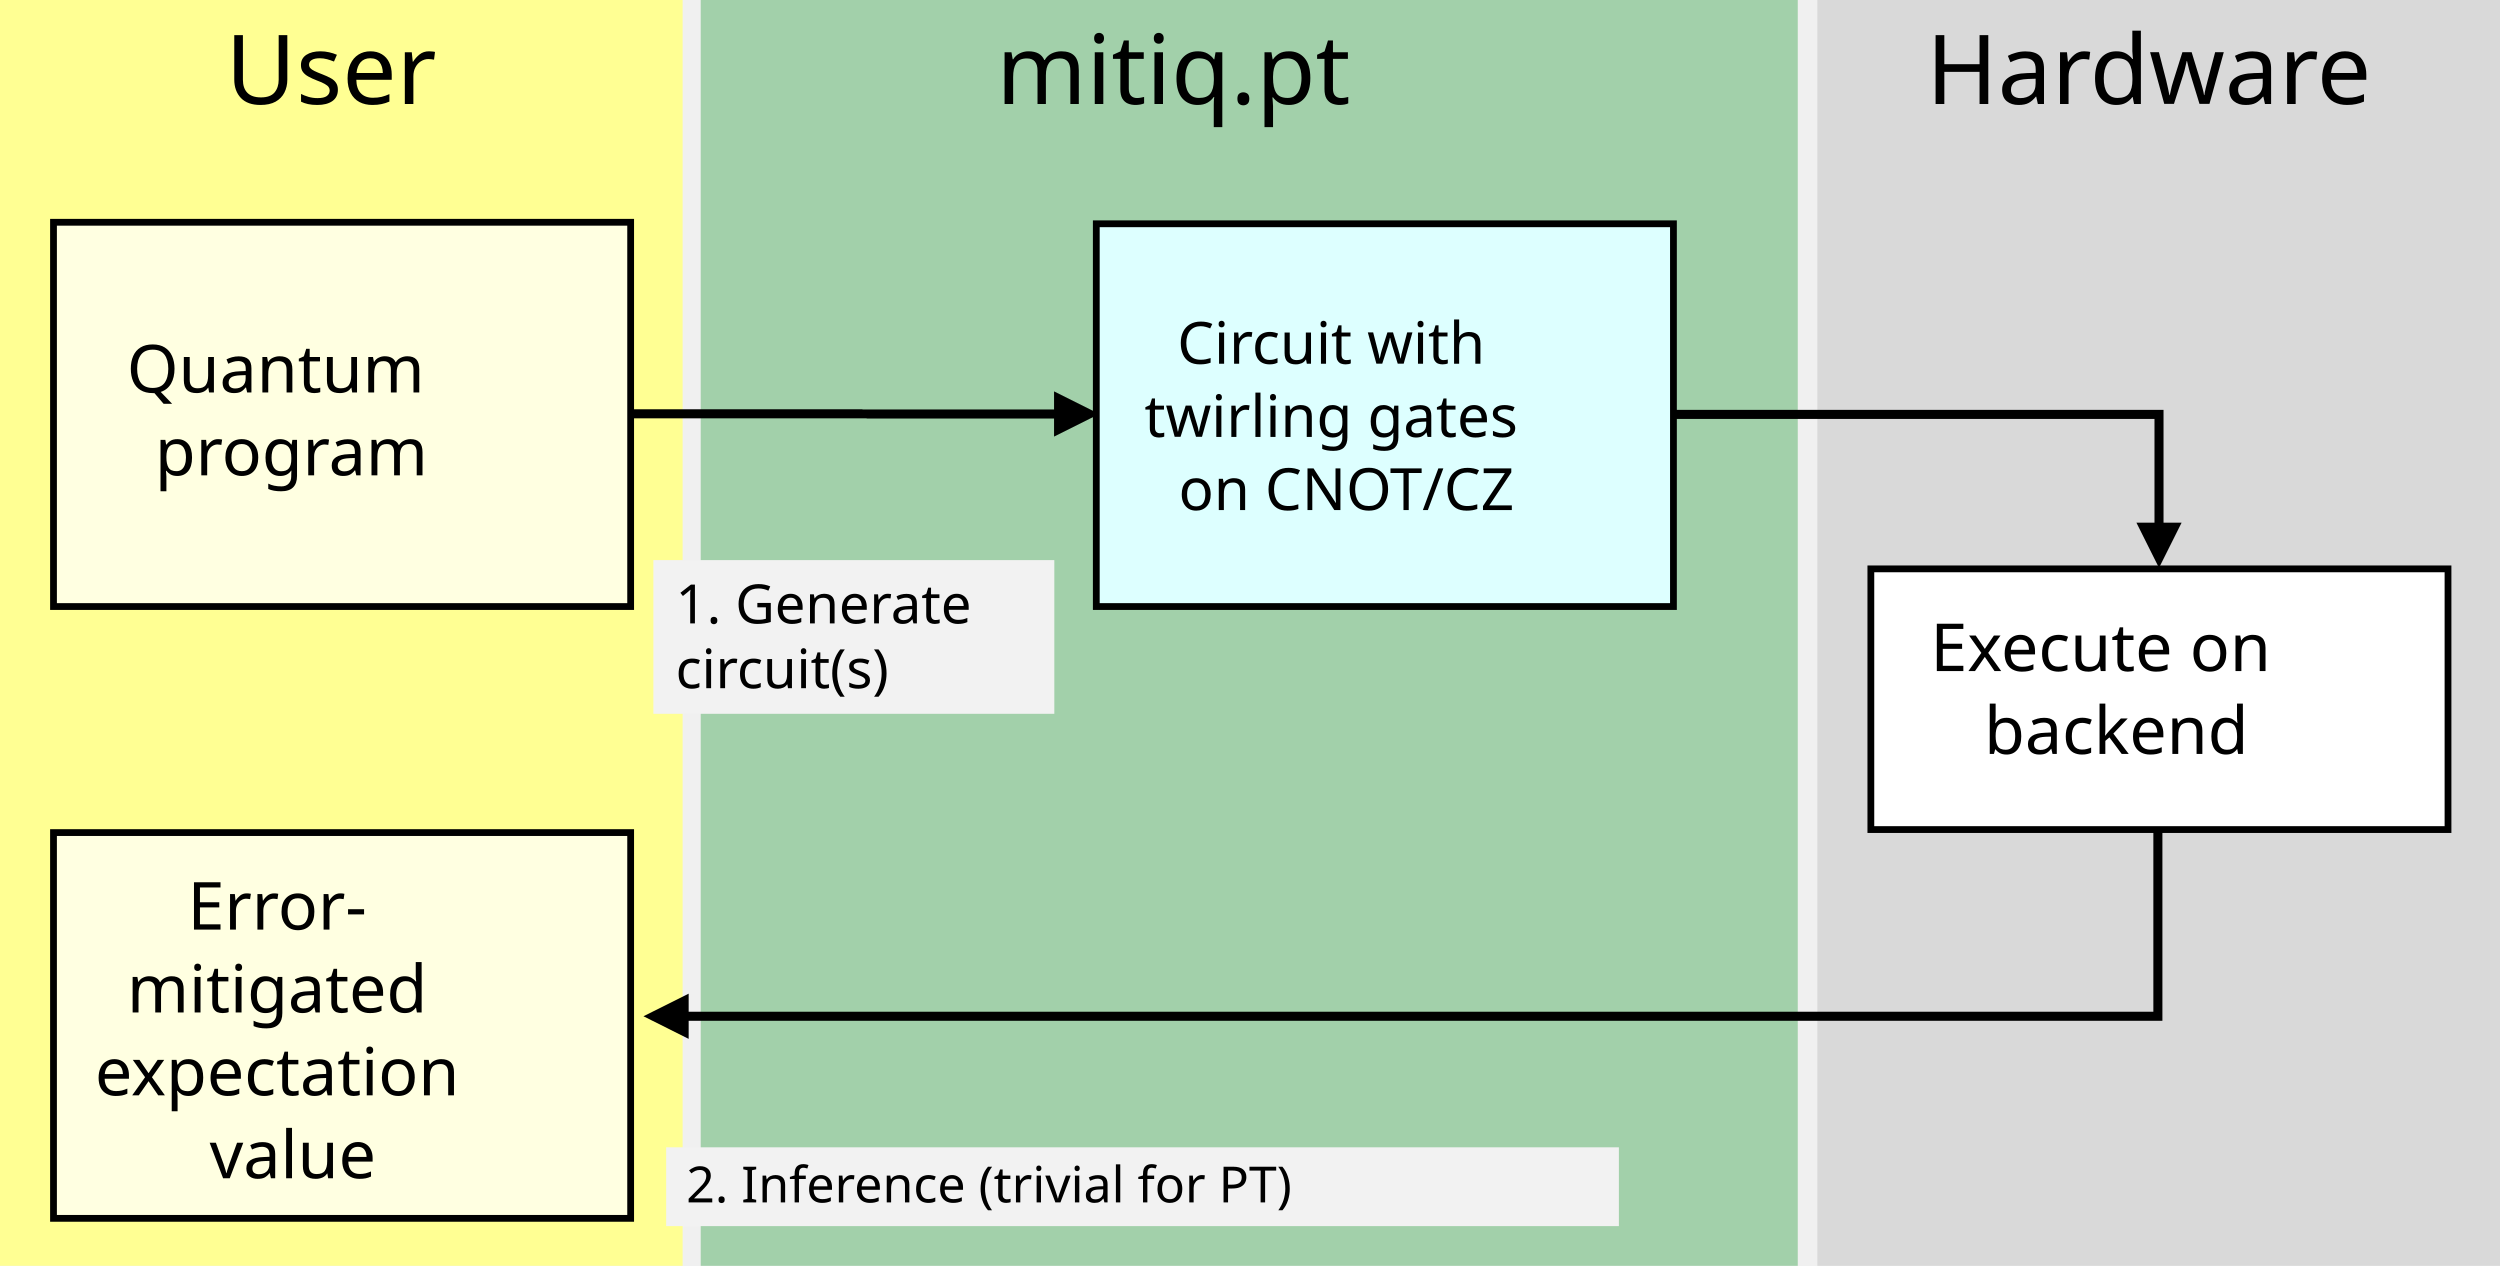
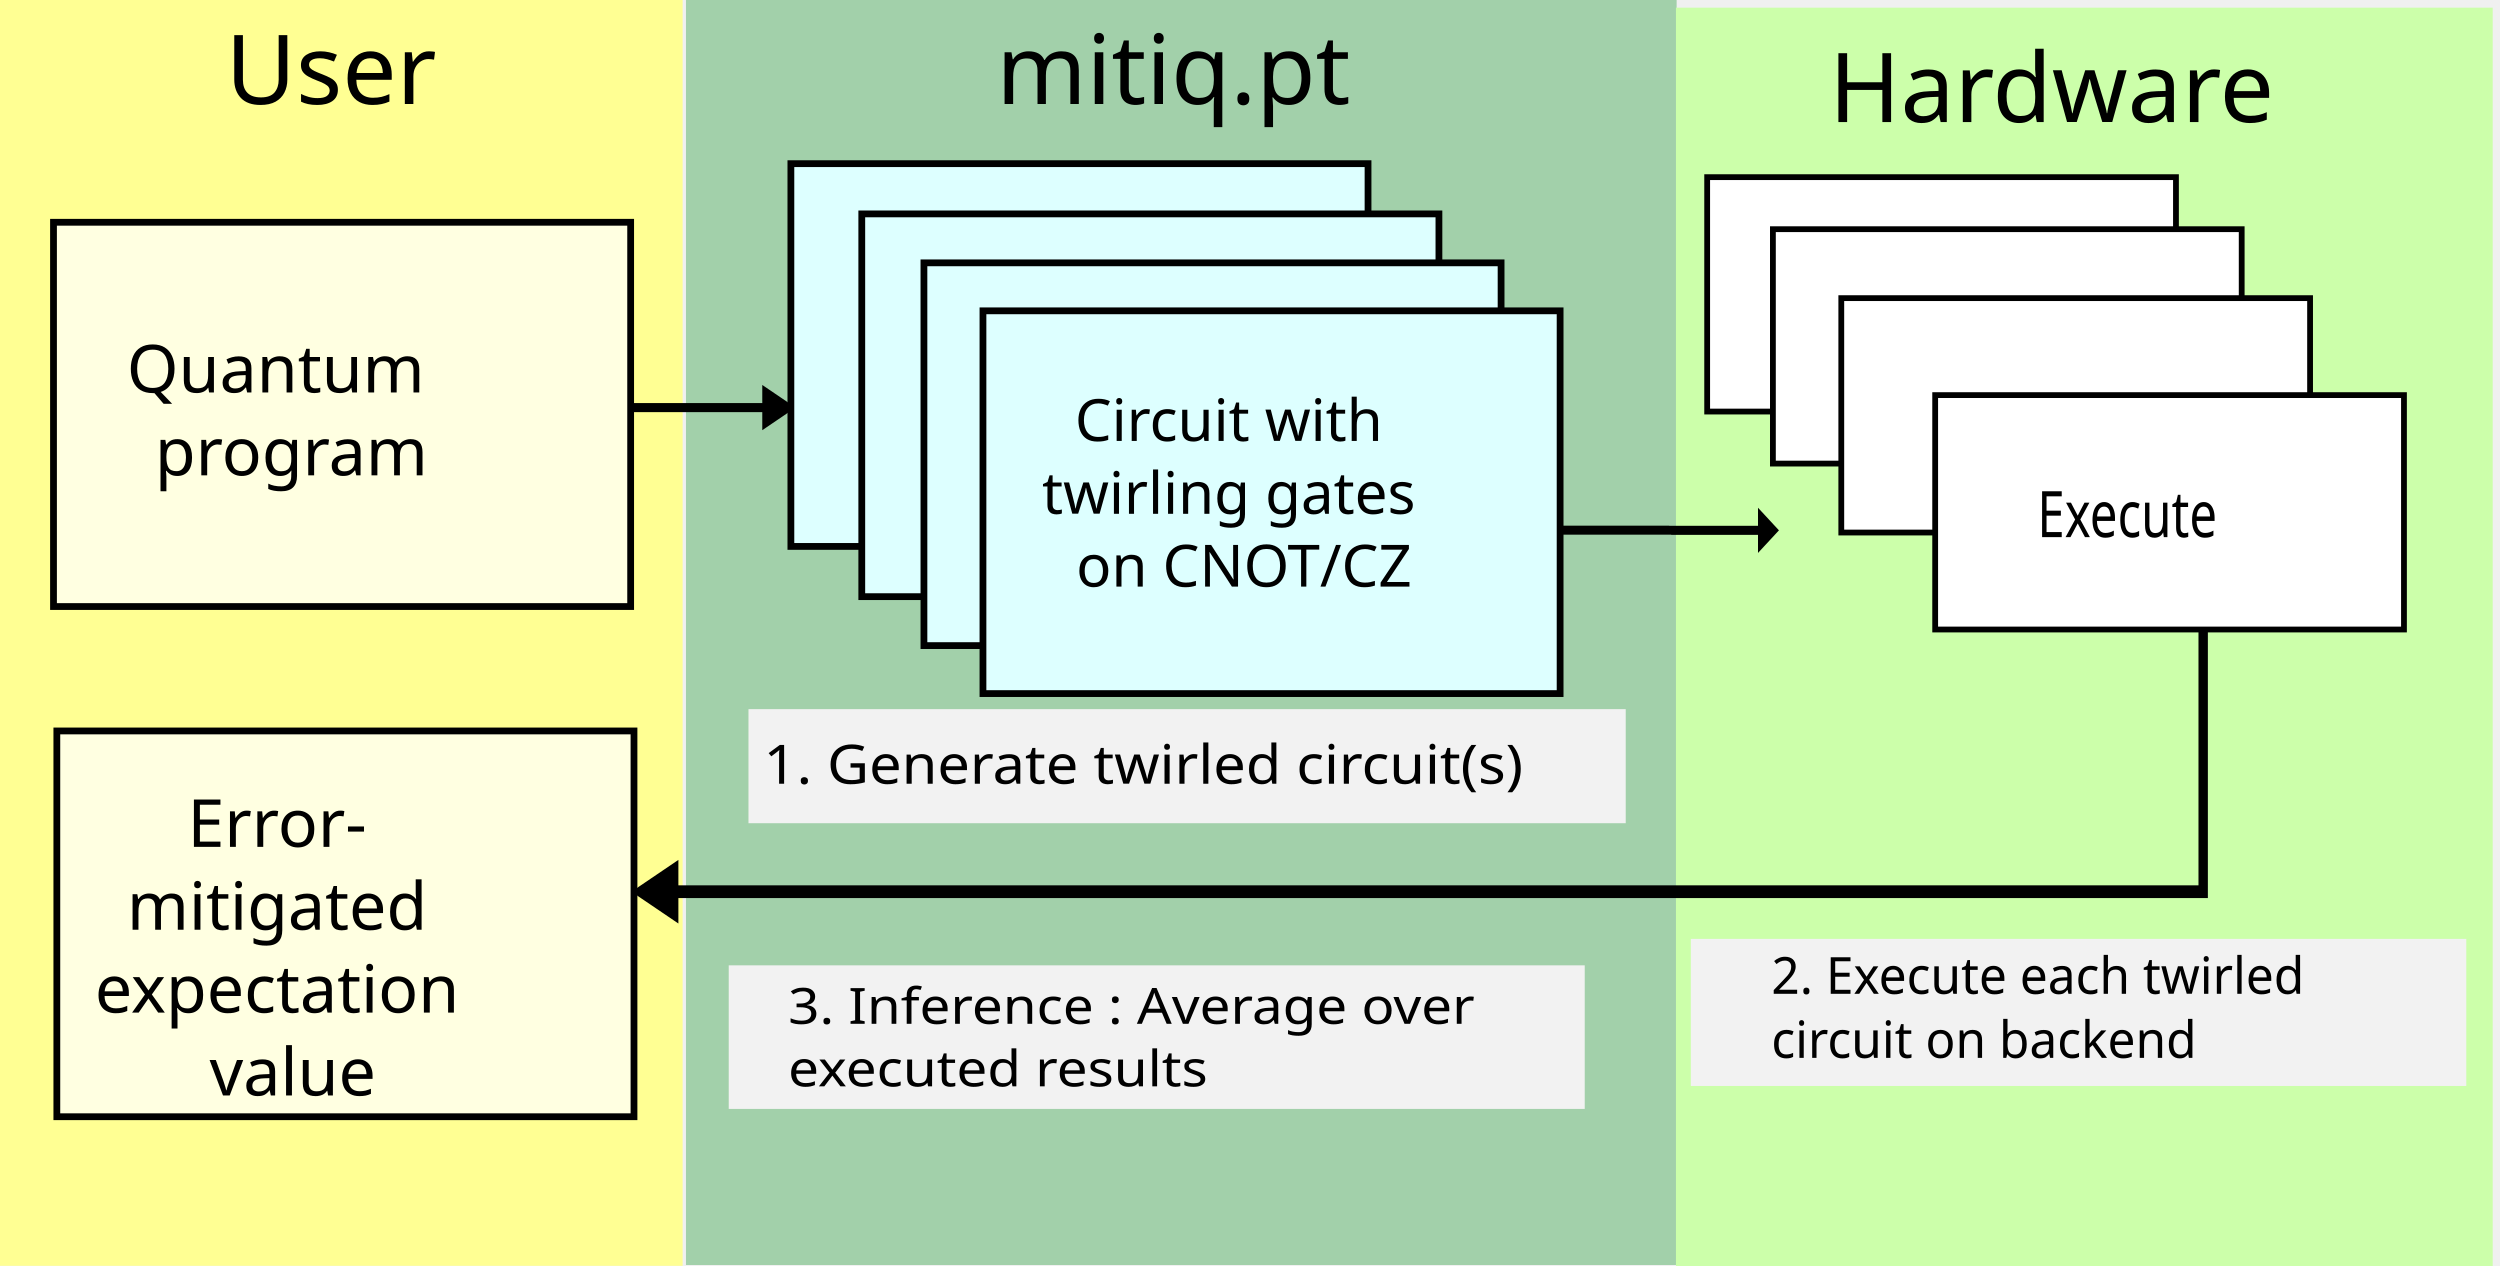
<svg xmlns="http://www.w3.org/2000/svg" width="438.944mm" height="222.25mm" viewBox="0 0 438.944 222.25" version="1.1" id="svg993">
  <defs id="defs987">
+     <rect x="1922.544" y="402.535" width="423.148" height="80.784" id="rect5" />
+     <rect x="-315.116" y="701.383" width="82.74" height="639.807" id="rect3" />
    <clipPath id="clip0">
      <rect x="20" y="125" width="1659" height="852" id="rect1556" />
    </clipPath>
    <clipPath id="clip0-2">
      <rect x="20" y="125" width="1659" height="852" id="rect1716" />
    </clipPath>
  </defs>
  <g id="layer1" transform="translate(215.6921,-315.9881)">
    <rect x="-215.692" y="315.988" width="119.856" height="222.25" fill="#ffff93" id="rect1721" style="stroke-width:0.265" />
    <text font-family="'Lucida Console', 'Lucida Console_MSFontService', sans-serif" font-weight="400" font-stretch="semi-condensed" font-size="16.933px" id="text1723" x="-176.091" y="334.244" style="stroke-width:0.265">User</text>
-     <rect x="-92.661" y="315.988" width="192.617" height="222.25" fill="#afffff" id="rect1725" style="stroke-width:0.265;fill:#a2d0aa;fill-opacity:1" />
-     <text font-weight="400" font-stretch="semi-condensed" font-size="16.933px" id="text1727" x="-40.748" y="334.244" style="font-weight:400;font-stretch:semi-condensed;font-size:16.933px;font-family:'Lucida Console', 'Lucida Console_MSFontService', sans-serif;stroke-width:0.265">mitiq.pt</text>
-     <path d="m -105.096,389.435 h 41.644 l 0.71,-0.761 -0.794,0.794 h 33.706 v -1.587 h -34.5 l -0.71,0.761 0.794,-0.794 h -40.85 z m 74.472,3.208 7.938,-3.969 -7.938,-3.969 z" id="path1733" style="stroke-width:0.265" />
-     <rect x="-206.299" y="355.014" width="101.335" height="67.469" stroke="#000000" stroke-width="1.191" stroke-miterlimit="8" fill="#ffffe1" id="rect1737" />
-     <rect x="-206.299" y="462.17" width="101.335" height="67.733" stroke-miterlimit="8" id="rect1743" style="fill:#ffffe1;stroke:#000000;stroke-width:1.191;stroke-miterlimit:8" />
-     <rect x="103.395" y="315.988" width="119.856" height="222.25" fill="#d9d9d9" id="rect1757" style="stroke-width:0.265" />
-     <text font-family="'Lucida Console', 'Lucida Console_MSFontService', sans-serif" font-weight="400" font-stretch="semi-condensed" font-size="16.933px" id="text1759" x="122.517" y="334.244" style="stroke-width:0.265">Hardware</text>
-     <rect x="112.788" y="415.868" width="101.335" height="45.773" stroke="#000000" stroke-width="1.191" stroke-miterlimit="8" fill="#a6a6a6" id="rect1761" style="fill:#ffffff;fill-opacity:1" />
-     <rect x="-23.208" y="355.279" width="101.335" height="67.204" stroke="#000000" stroke-width="1.191" stroke-miterlimit="8" fill="#ddffff" id="rect1769" />
-     <path d="m 163.977,461.509 v 33.706 H -95.571 v -1.587 H 163.183 l -0.794,0.794 v -32.913 z m -258.755,36.881 -7.937,-3.969 7.937,-3.969 z" id="path1797" style="stroke-width:0.265" />
-     <path d="m 77.995,387.955 h 86.18 v 20.591 h -1.587 v -19.798 l 0.794,0.794 H 77.995 Z m 89.355,19.798 -3.969,7.938 -3.969,-7.938 z" id="path1807" style="stroke-width:0.265" />
-     <g id="g980" transform="matrix(0.829932,0,0,0.829932,-18.01378,271.5724)">
-       <rect x="-97.253" y="296.239" width="201.555" height="16.669" id="rect1522" style="fill:#f2f2f2;stroke-width:0.314" />
-       <text font-weight="400" font-stretch="semi-condensed" font-size="10.583px" id="text1524" x="-93.005" y="307.891" style="font-weight:400;font-stretch:semi-condensed;font-size:10.583px;font-family:'Lucida Console', 'Lucida Console_MSFontService', sans-serif;stroke-width:0.265">2. Inference (trivial for PT)</text>
-     </g>
-     <g id="g996" transform="translate(-18.48047,241.6174)">
-       <rect x="-82.494" y="172.713" width="70.397" height="26.987" fill="#f2f2f2" id="rect1512" style="stroke-width:0.228" />
-       <text font-weight="400" font-stretch="semi-condensed" font-size="9.525px" id="text1516" x="-78.588" y="183.826" style="font-weight:400;font-stretch:semi-condensed;font-size:9.525px;font-family:'Lucida Console', 'Lucida Console_MSFontService', sans-serif;stroke-width:0.265">1. Generate <tspan font-size="9.525px" x="-78.588" y="195.203" id="tspan1514" style="font-size:9.525px;stroke-width:0.07">circuit(s)</tspan>
+     <rect x="-95.252" y="315.844" width="173.941" height="222.25" fill="#afffff" id="rect1725" style="fill:#a2d0aa;fill-opacity:1;stroke-width:0.251" />
+     <rect x="78.568" y="317.335" width="143.404" height="222.25" fill="#d9d9d9" id="rect1757" style="fill:#ccffaa;stroke-width:0.289" />
+     <g id="g980-3" transform="matrix(0.7518476,0,0,0.8501937,145.1501,229.6007)">
+       <rect x="-85.085" y="295.502" width="181.094" height="30.376" id="rect1522-6" style="fill:#f2f2f2;stroke-width:0.402" />
+       <text font-weight="400" font-stretch="semi-condensed" font-size="10.583px" id="text1524-7" x="-93.005" y="307.891" style="font-weight:400;font-stretch:semi-condensed;font-size:10.583px;font-family:'Lucida Console', 'Lucida Console_MSFontService', sans-serif;white-space:pre;inline-size:158.949;stroke-width:0.265" transform="matrix(1.093912,0,0,1,35.46252,-1.043211)" xml:space="preserve">
+         <tspan x="-93.005" y="307.891" id="tspan5">2. Execute each twirled
+ </tspan>
+         <tspan x="-93.005" y="321.12" id="tspan7">circuit on backend</tspan>
      </text>
    </g>
-     <text xml:space="preserve" style="font-style:normal;font-weight:normal;font-size:10.231px;line-height:1.25;font-family:sans-serif;letter-spacing:0px;word-spacing:0px;fill:#000000;fill-opacity:1;stroke:none;stroke-width:0.265" x="27.34" y="379.857" id="text916">
-       <tspan x="27.34" y="379.857" style="font-style:normal;font-variant:normal;font-weight:normal;font-stretch:normal;font-size:10.231px;font-family:'Lucida Console', 'Lucida Console_MSFontService', sans-serif;-inkscape-font-specification:'Lucida Console, Lucida Console_MSFontService, sans-serif';text-align:center;text-anchor:middle;stroke-width:0.265" id="tspan918">Circuit with</tspan>
-       <tspan x="27.34" y="392.698" style="font-style:normal;font-variant:normal;font-weight:normal;font-stretch:normal;font-size:10.231px;font-family:'Lucida Console', 'Lucida Console_MSFontService', sans-serif;-inkscape-font-specification:'Lucida Console, Lucida Console_MSFontService, sans-serif';text-align:center;text-anchor:middle;stroke-width:0.265" id="tspan922">twirling gates</tspan>
-       <tspan x="27.34" y="405.539" style="font-style:normal;font-variant:normal;font-weight:normal;font-stretch:normal;font-size:10.231px;font-family:'Lucida Console', 'Lucida Console_MSFontService', sans-serif;-inkscape-font-specification:'Lucida Console, Lucida Console_MSFontService, sans-serif';text-align:center;text-anchor:middle;stroke-width:0.265" id="tspan924">on CNOT/CZ</tspan>
+     <text font-weight="400" font-stretch="semi-condensed" font-size="16.933px" id="text1727" x="-40.748" y="334.244" style="font-weight:400;font-stretch:semi-condensed;font-size:16.933px;font-family:'Lucida Console', 'Lucida Console_MSFontService', sans-serif;stroke-width:0.265">mitiq.pt</text>
+     <path d="M -136.7,388.311 H -106.03 l 0.523,-0.761 -0.585,0.794 h 24.824 v -1.587 h -25.408 l -0.523,0.761 0.585,-0.794 h -30.085 z m 54.847,3.208 5.846,-3.969 -5.846,-3.969 z" id="path1733" style="stroke-width:0.227" />
+     <path d="m 58.471,409.865 h 19.293 l 0.329,-0.761 -0.368,0.794 h 15.615 v -1.587 H 77.357 l -0.329,0.761 0.368,-0.794 H 58.471 Z m 34.502,3.208 3.677,-3.969 -3.677,-3.969 z" id="path1733-7" style="stroke-width:0.18" />
+     <rect x="-206.299" y="355.014" width="101.335" height="67.469" stroke="#000000" stroke-width="1.191" stroke-miterlimit="8" fill="#ffffe1" id="rect1737" />
+     <rect x="-205.712" y="444.327" width="101.335" height="67.733" stroke-miterlimit="8" id="rect1743" style="fill:#ffffe1;stroke:#000000;stroke-width:1.191;stroke-miterlimit:8" />
+     <text font-family="'Lucida Console', 'Lucida Console_MSFontService', sans-serif" font-weight="400" font-stretch="semi-condensed" font-size="16.933px" id="text1759" x="105.45" y="337.42" style="stroke-width:0.265">
+       <tspan id="tspan2" x="105.45" y="337.42">Hardware</tspan>
    </text>
-     <text xml:space="preserve" style="font-style:normal;font-weight:normal;font-size:10.583px;line-height:1.25;font-family:sans-serif;letter-spacing:0px;word-spacing:0px;fill:#000000;fill-opacity:1;stroke:none;stroke-width:0.265" x="-157.397" y="479.203" id="text916-7-2">
-       <tspan x="-157.397" y="479.203" style="font-style:normal;font-variant:normal;font-weight:normal;font-stretch:normal;font-size:11.642px;font-family:'Lucida Console', 'Lucida Console_MSFontService', sans-serif;-inkscape-font-specification:'Lucida Console, Lucida Console_MSFontService, sans-serif';text-align:center;text-anchor:middle;stroke-width:0.265" id="tspan918-3-2">Error-</tspan>
-       <tspan x="-157.397" y="493.755" style="font-style:normal;font-variant:normal;font-weight:normal;font-stretch:normal;font-size:11.642px;font-family:'Lucida Console', 'Lucida Console_MSFontService', sans-serif;-inkscape-font-specification:'Lucida Console, Lucida Console_MSFontService, sans-serif';text-align:center;text-anchor:middle;stroke-width:0.265" id="tspan990">mitigated</tspan>
-       <tspan x="-157.397" y="508.307" style="font-style:normal;font-variant:normal;font-weight:normal;font-stretch:normal;font-size:11.642px;font-family:'Lucida Console', 'Lucida Console_MSFontService', sans-serif;-inkscape-font-specification:'Lucida Console, Lucida Console_MSFontService, sans-serif';text-align:center;text-anchor:middle;stroke-width:0.265" id="tspan964-5">expectation</tspan>
-       <tspan x="-157.397" y="522.859" style="font-style:normal;font-variant:normal;font-weight:normal;font-stretch:normal;font-size:11.642px;font-family:'Lucida Console', 'Lucida Console_MSFontService', sans-serif;-inkscape-font-specification:'Lucida Console, Lucida Console_MSFontService, sans-serif';text-align:center;text-anchor:middle;stroke-width:0.265" id="tspan994">value</tspan>
+     <rect x="84.049" y="347.092" width="82.309" height="41.155" stroke="#000000" stroke-width="1.017" stroke-miterlimit="8" fill="#a6a6a6" id="rect1761-1" style="fill:#ffffff;fill-opacity:1" />
+     <rect x="95.59" y="356.229" width="82.309" height="41.155" stroke="#000000" stroke-width="1.017" stroke-miterlimit="8" fill="#a6a6a6" id="rect1761-1-5" style="fill:#ffffff;fill-opacity:1" />
+     <rect x="107.597" y="368.334" width="82.309" height="41.155" stroke="#000000" stroke-width="1.017" stroke-miterlimit="8" fill="#a6a6a6" id="rect1761-1-54" style="fill:#ffffff;fill-opacity:1" />
+     <rect x="124.082" y="385.361" width="82.309" height="41.155" stroke="#000000" stroke-width="1.017" stroke-miterlimit="8" fill="#a6a6a6" id="rect1761-1-7" style="fill:#ffffff;fill-opacity:1" />
+     <rect x="-76.831" y="344.724" width="101.335" height="67.204" stroke="#000000" stroke-width="1.191" stroke-miterlimit="8" fill="#ddffff" id="rect1769" />
+     <path d="m 171.96,426.242 v 47.427 H -97.407 v -2.234 H 171.136 l -0.824,1.117 v -46.31 z m -268.543,51.894 -8.238,-5.584 8.238,-5.584 z" id="path1797" style="stroke-width:0.312;stroke-dasharray:none" />
+     <g id="g980" transform="matrix(0.829932,0,0,0.829932,-12.8774,241.9758)">
+       <rect x="-90.208" y="293.402" width="181.094" height="30.376" id="rect1522" style="fill:#f2f2f2;stroke-width:0.402" />
+       <text font-weight="400" font-stretch="semi-condensed" font-size="10.583px" id="text1524" x="-93.005" y="307.891" style="font-weight:400;font-stretch:semi-condensed;font-size:10.583px;font-family:'Lucida Console', 'Lucida Console_MSFontService', sans-serif;white-space:pre;inline-size:158.949;stroke-width:0.265" transform="matrix(1.093912,0,0,1,24.10417,-2.115366)" xml:space="preserve">
+         <tspan x="-93.005" y="307.891" id="tspan8">3. Inference : Average over </tspan>
+         <tspan x="-93.005" y="321.12" id="tspan9">executed results</tspan>
+       </text>
+     </g>
+     <g id="g996" transform="matrix(1.064099,0,0,1,2.000506,269.7649)">
+       <rect x="-81.079" y="170.734" width="144.745" height="20.028" fill="#f2f2f2" id="rect1512" style="stroke-width:0.281" />
+       <text font-weight="400" font-stretch="semi-condensed" font-size="9.525px" id="text1516" x="-78.588" y="183.826" style="font-weight:400;font-stretch:semi-condensed;font-size:9.525px;font-family:'Lucida Console', 'Lucida Console_MSFontService', sans-serif;white-space:pre;inline-size:153.678;stroke-width:0.265" xml:space="preserve">
+         <tspan x="-78.588" y="183.826" id="tspan11">1. Generate <tspan style="stroke-width:0.07" id="tspan10">twirled circuit(s)</tspan>
+         </tspan>
+       </text>
+     </g>
+     <text xml:space="preserve" style="font-style:normal;font-weight:normal;font-size:10.583px;line-height:1.25;font-family:sans-serif;letter-spacing:0px;word-spacing:0px;fill:#000000;fill-opacity:1;stroke:none;stroke-width:0.265" x="-157.412" y="464.676" id="text916-7-2">
+       <tspan x="-157.412" y="464.676" style="font-style:normal;font-variant:normal;font-weight:normal;font-stretch:normal;font-size:11.642px;font-family:'Lucida Console', 'Lucida Console_MSFontService', sans-serif;-inkscape-font-specification:'Lucida Console, Lucida Console_MSFontService, sans-serif';text-align:center;text-anchor:middle;stroke-width:0.265" id="tspan918-3-2">Error-</tspan>
+       <tspan x="-157.412" y="479.228" style="font-style:normal;font-variant:normal;font-weight:normal;font-stretch:normal;font-size:11.642px;font-family:'Lucida Console', 'Lucida Console_MSFontService', sans-serif;-inkscape-font-specification:'Lucida Console, Lucida Console_MSFontService, sans-serif';text-align:center;text-anchor:middle;stroke-width:0.265" id="tspan990">mitigated</tspan>
+       <tspan x="-157.412" y="493.78" style="font-style:normal;font-variant:normal;font-weight:normal;font-stretch:normal;font-size:11.642px;font-family:'Lucida Console', 'Lucida Console_MSFontService', sans-serif;-inkscape-font-specification:'Lucida Console, Lucida Console_MSFontService, sans-serif';text-align:center;text-anchor:middle;stroke-width:0.265" id="tspan964-5">expectation</tspan>
+       <tspan x="-157.412" y="508.332" style="font-style:normal;font-variant:normal;font-weight:normal;font-stretch:normal;font-size:11.642px;font-family:'Lucida Console', 'Lucida Console_MSFontService', sans-serif;-inkscape-font-specification:'Lucida Console, Lucida Console_MSFontService, sans-serif';text-align:center;text-anchor:middle;stroke-width:0.265" id="tspan994">value</tspan>
    </text>
-     <text xml:space="preserve" style="font-style:normal;font-weight:normal;font-size:10.583px;line-height:1.25;font-family:sans-serif;letter-spacing:0px;word-spacing:0px;fill:#000000;fill-opacity:1;stroke:none;stroke-width:0.265" x="162.768" y="433.81" id="text916-7-0">
-       <tspan x="162.768" y="433.81" style="font-style:normal;font-variant:normal;font-weight:normal;font-stretch:normal;font-size:11.642px;font-family:'Lucida Console', 'Lucida Console_MSFontService', sans-serif;-inkscape-font-specification:'Lucida Console, Lucida Console_MSFontService, sans-serif';text-align:center;text-anchor:middle;stroke-width:0.265" id="tspan964-4">Execute on</tspan>
-       <tspan x="162.768" y="448.362" style="font-style:normal;font-variant:normal;font-weight:normal;font-stretch:normal;font-size:11.642px;font-family:'Lucida Console', 'Lucida Console_MSFontService', sans-serif;-inkscape-font-specification:'Lucida Console, Lucida Console_MSFontService, sans-serif';text-align:center;text-anchor:middle;stroke-width:0.265" id="tspan1013">backend</tspan>
+     <text xml:space="preserve" style="font-style:normal;font-weight:normal;font-size:9.878px;line-height:1.25;font-family:sans-serif;letter-spacing:0px;word-spacing:0px;fill:#000000;fill-opacity:1;stroke:none;stroke-width:0.359" x="186.787" y="358.97" id="text916-7-0" transform="scale(0.8749033,1.142983)">
+       <tspan x="186.787" y="358.97" style="font-style:normal;font-variant:normal;font-weight:normal;font-stretch:normal;font-size:9.878px;line-height:1.25;font-family:'Lucida Console', 'Lucida Console_MSFontService', sans-serif;-inkscape-font-specification:'Lucida Console, Lucida Console_MSFontService, sans-serif';text-align:center;text-anchor:middle;stroke-width:0.359" id="tspan1013">Execute</tspan>
    </text>
    <text xml:space="preserve" style="font-style:normal;font-weight:normal;font-size:10.583px;line-height:1.25;font-family:sans-serif;letter-spacing:0px;word-spacing:0px;fill:#000000;fill-opacity:1;stroke:none;stroke-width:0.265" x="-157.648" y="384.898" id="text1017">
      <tspan id="tspan1015" x="-157.648" y="384.898" style="font-style:normal;font-variant:normal;font-weight:normal;font-stretch:normal;font-size:11.642px;font-family:'Lucida Console', 'Lucida Console_MSFontService', sans-serif;-inkscape-font-specification:'Lucida Console, Lucida Console_MSFontService, sans-serif';text-align:center;text-anchor:middle;stroke-width:0.265">Quantum</tspan>
      <tspan x="-157.648" y="399.45" style="font-style:normal;font-variant:normal;font-weight:normal;font-stretch:normal;font-size:11.642px;font-family:'Lucida Console', 'Lucida Console_MSFontService', sans-serif;-inkscape-font-specification:'Lucida Console, Lucida Console_MSFontService, sans-serif';text-align:center;text-anchor:middle;stroke-width:0.265" id="tspan1021">program</tspan>
    </text>
+     <rect x="-64.383" y="353.543" width="101.335" height="67.204" stroke="#000000" stroke-width="1.191" stroke-miterlimit="8" fill="#ddffff" id="rect2" />
+     <rect x="-53.47" y="362.137" width="101.335" height="67.204" stroke="#000000" stroke-width="1.191" stroke-miterlimit="8" fill="#ddffff" id="rect1769-3" />
+     <rect x="-43.106" y="370.562" width="101.335" height="67.204" stroke="#000000" stroke-width="1.191" stroke-miterlimit="8" fill="#ddffff" id="rect1769-6" />
+     <text xml:space="preserve" style="font-style:normal;font-weight:normal;font-size:10.231px;line-height:1.25;font-family:sans-serif;letter-spacing:0px;word-spacing:0px;fill:#000000;fill-opacity:1;stroke:none;stroke-width:0.265" x="9.365" y="393.409" id="text916">
+       <tspan x="9.365" y="393.409" style="font-style:normal;font-variant:normal;font-weight:normal;font-stretch:normal;font-size:10.231px;font-family:'Lucida Console', 'Lucida Console_MSFontService', sans-serif;-inkscape-font-specification:'Lucida Console, Lucida Console_MSFontService, sans-serif';text-align:center;text-anchor:middle;stroke-width:0.265" id="tspan918">Circuit with</tspan>
+       <tspan x="9.365" y="406.197" style="font-style:normal;font-variant:normal;font-weight:normal;font-stretch:normal;font-size:10.231px;font-family:'Lucida Console', 'Lucida Console_MSFontService', sans-serif;-inkscape-font-specification:'Lucida Console, Lucida Console_MSFontService, sans-serif';text-align:center;text-anchor:middle;stroke-width:0.265" id="tspan922">twirling gates</tspan>
+       <tspan x="9.365" y="418.985" style="font-style:normal;font-variant:normal;font-weight:normal;font-stretch:normal;font-size:10.231px;font-family:'Lucida Console', 'Lucida Console_MSFontService', sans-serif;-inkscape-font-specification:'Lucida Console, Lucida Console_MSFontService, sans-serif';text-align:center;text-anchor:middle;stroke-width:0.265" id="tspan924">on CNOT/CZ</tspan>
+     </text>
+     <text xml:space="preserve" transform="matrix(0.2645833,0,0,0.2645833,-215.6921,315.9881)" id="text3" style="fill:#000000;font-size:53.333px;-inkscape-font-specification:'sans-serif Bold';font-family:sans-serif;font-weight:bold;white-space:pre;shape-inside:url(#rect3)" />
+     <text xml:space="preserve" transform="matrix(0.2645833,0,0,0.2645833,-215.6921,315.9881)" id="text5" style="fill:#eeffaa;font-size:32px;-inkscape-font-specification:sans-serif;font-family:sans-serif;font-weight:normal;opacity:1;stroke:#000000;stroke-opacity:1;fill-opacity:1;line-height:1.25;font-style:normal;font-stretch:normal;font-variant:normal;white-space:pre;shape-inside:url(#rect5)" />
  </g>
</svg>
